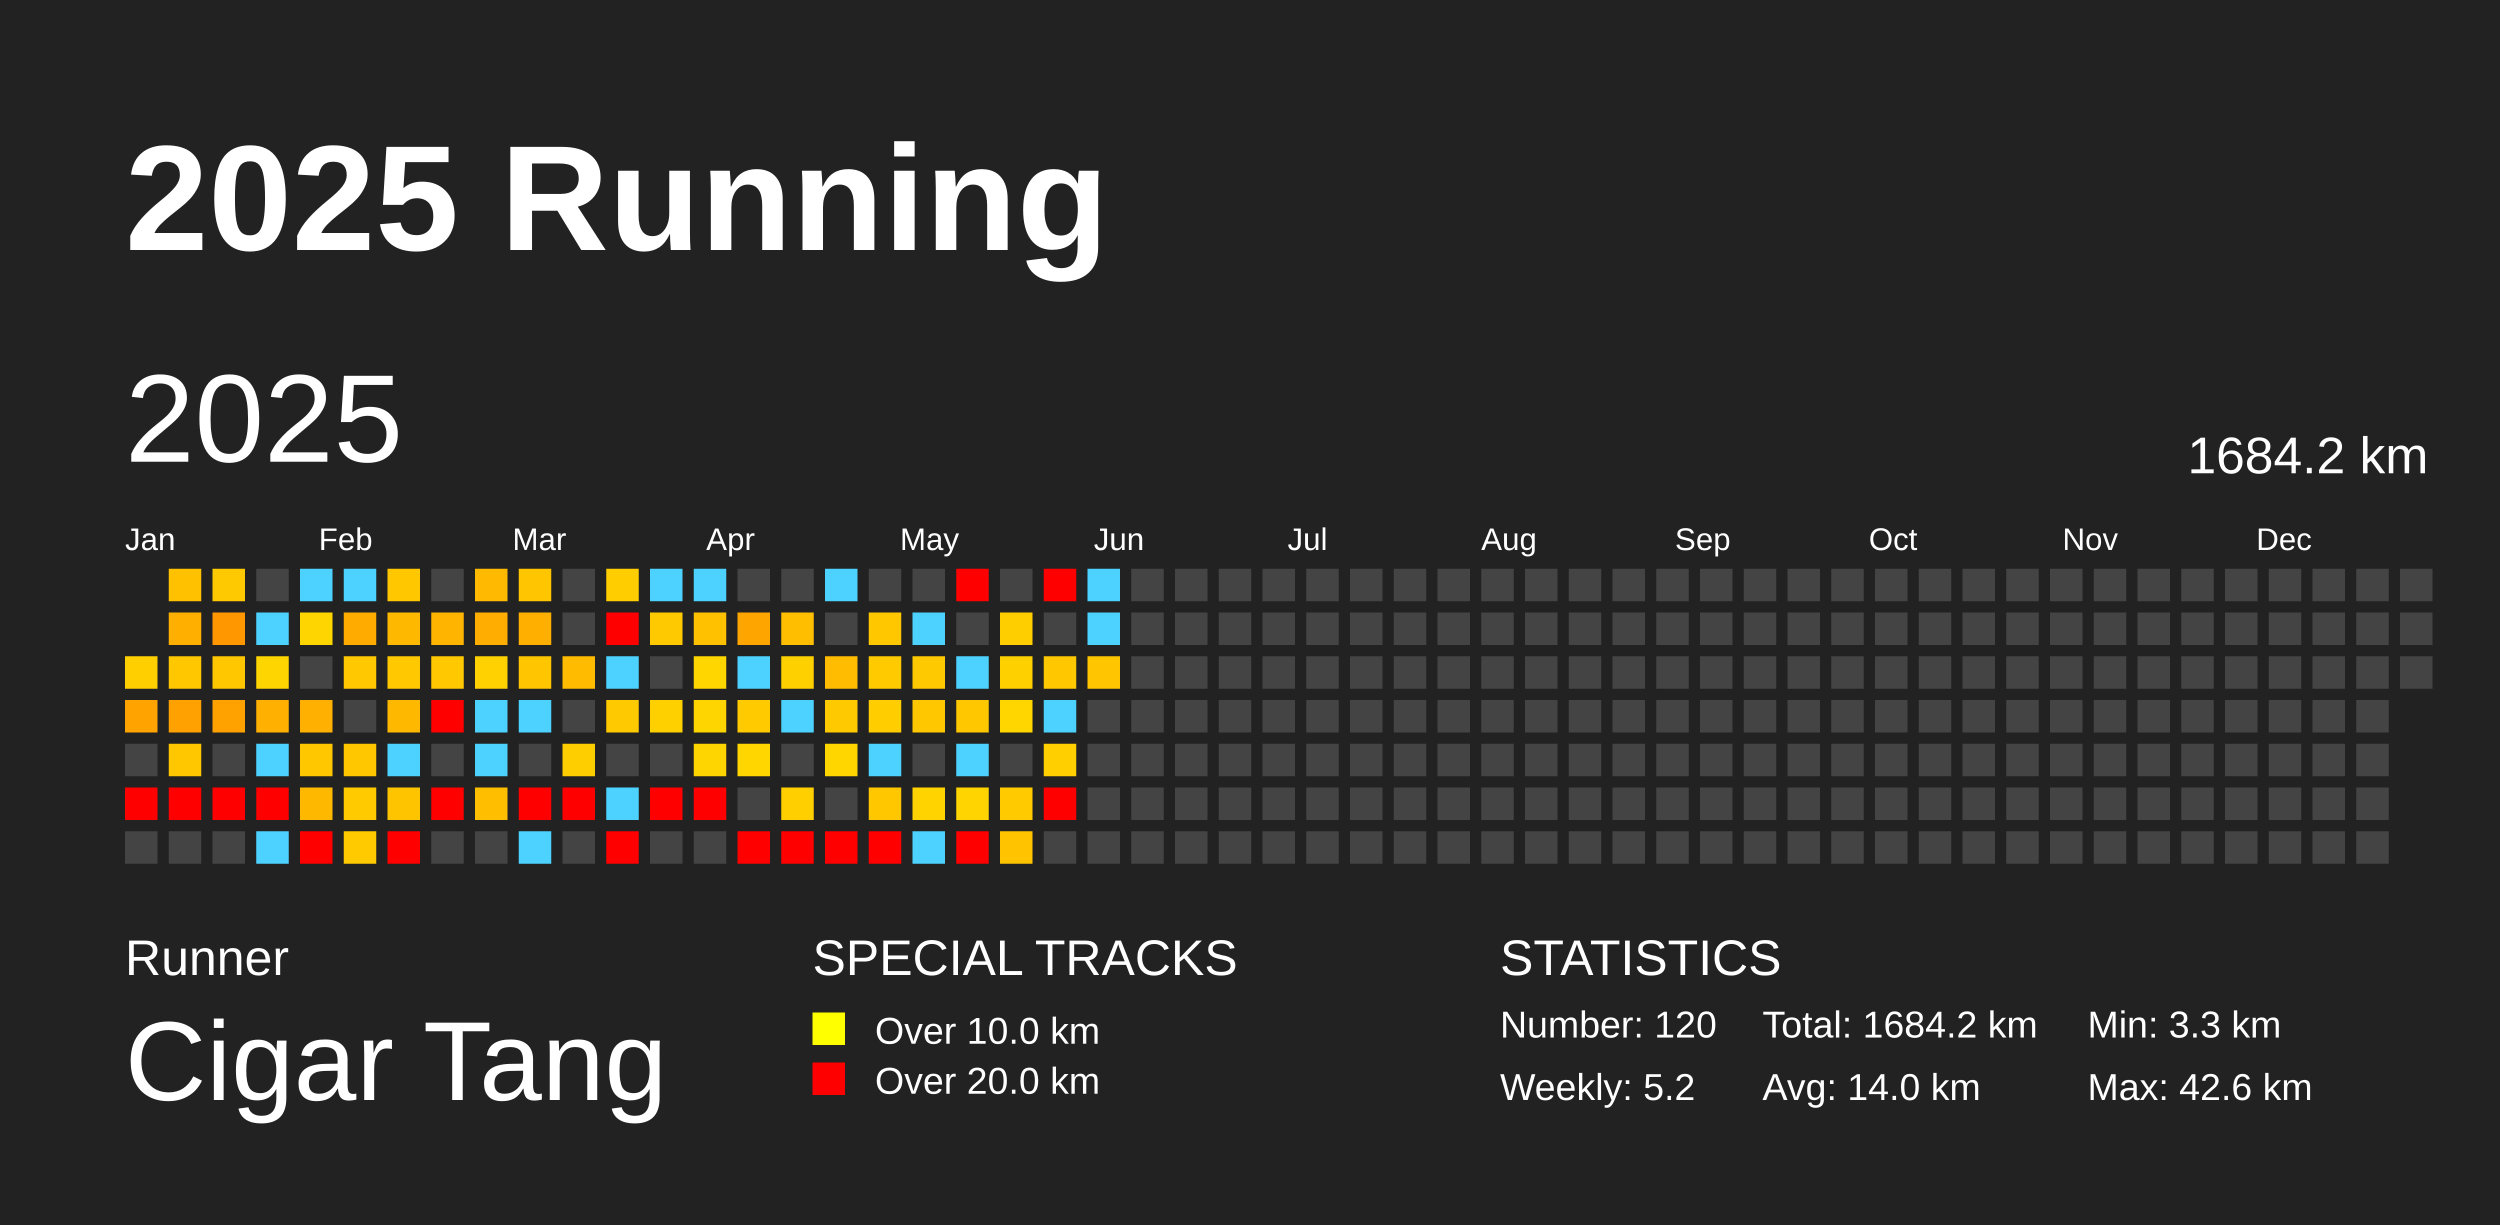
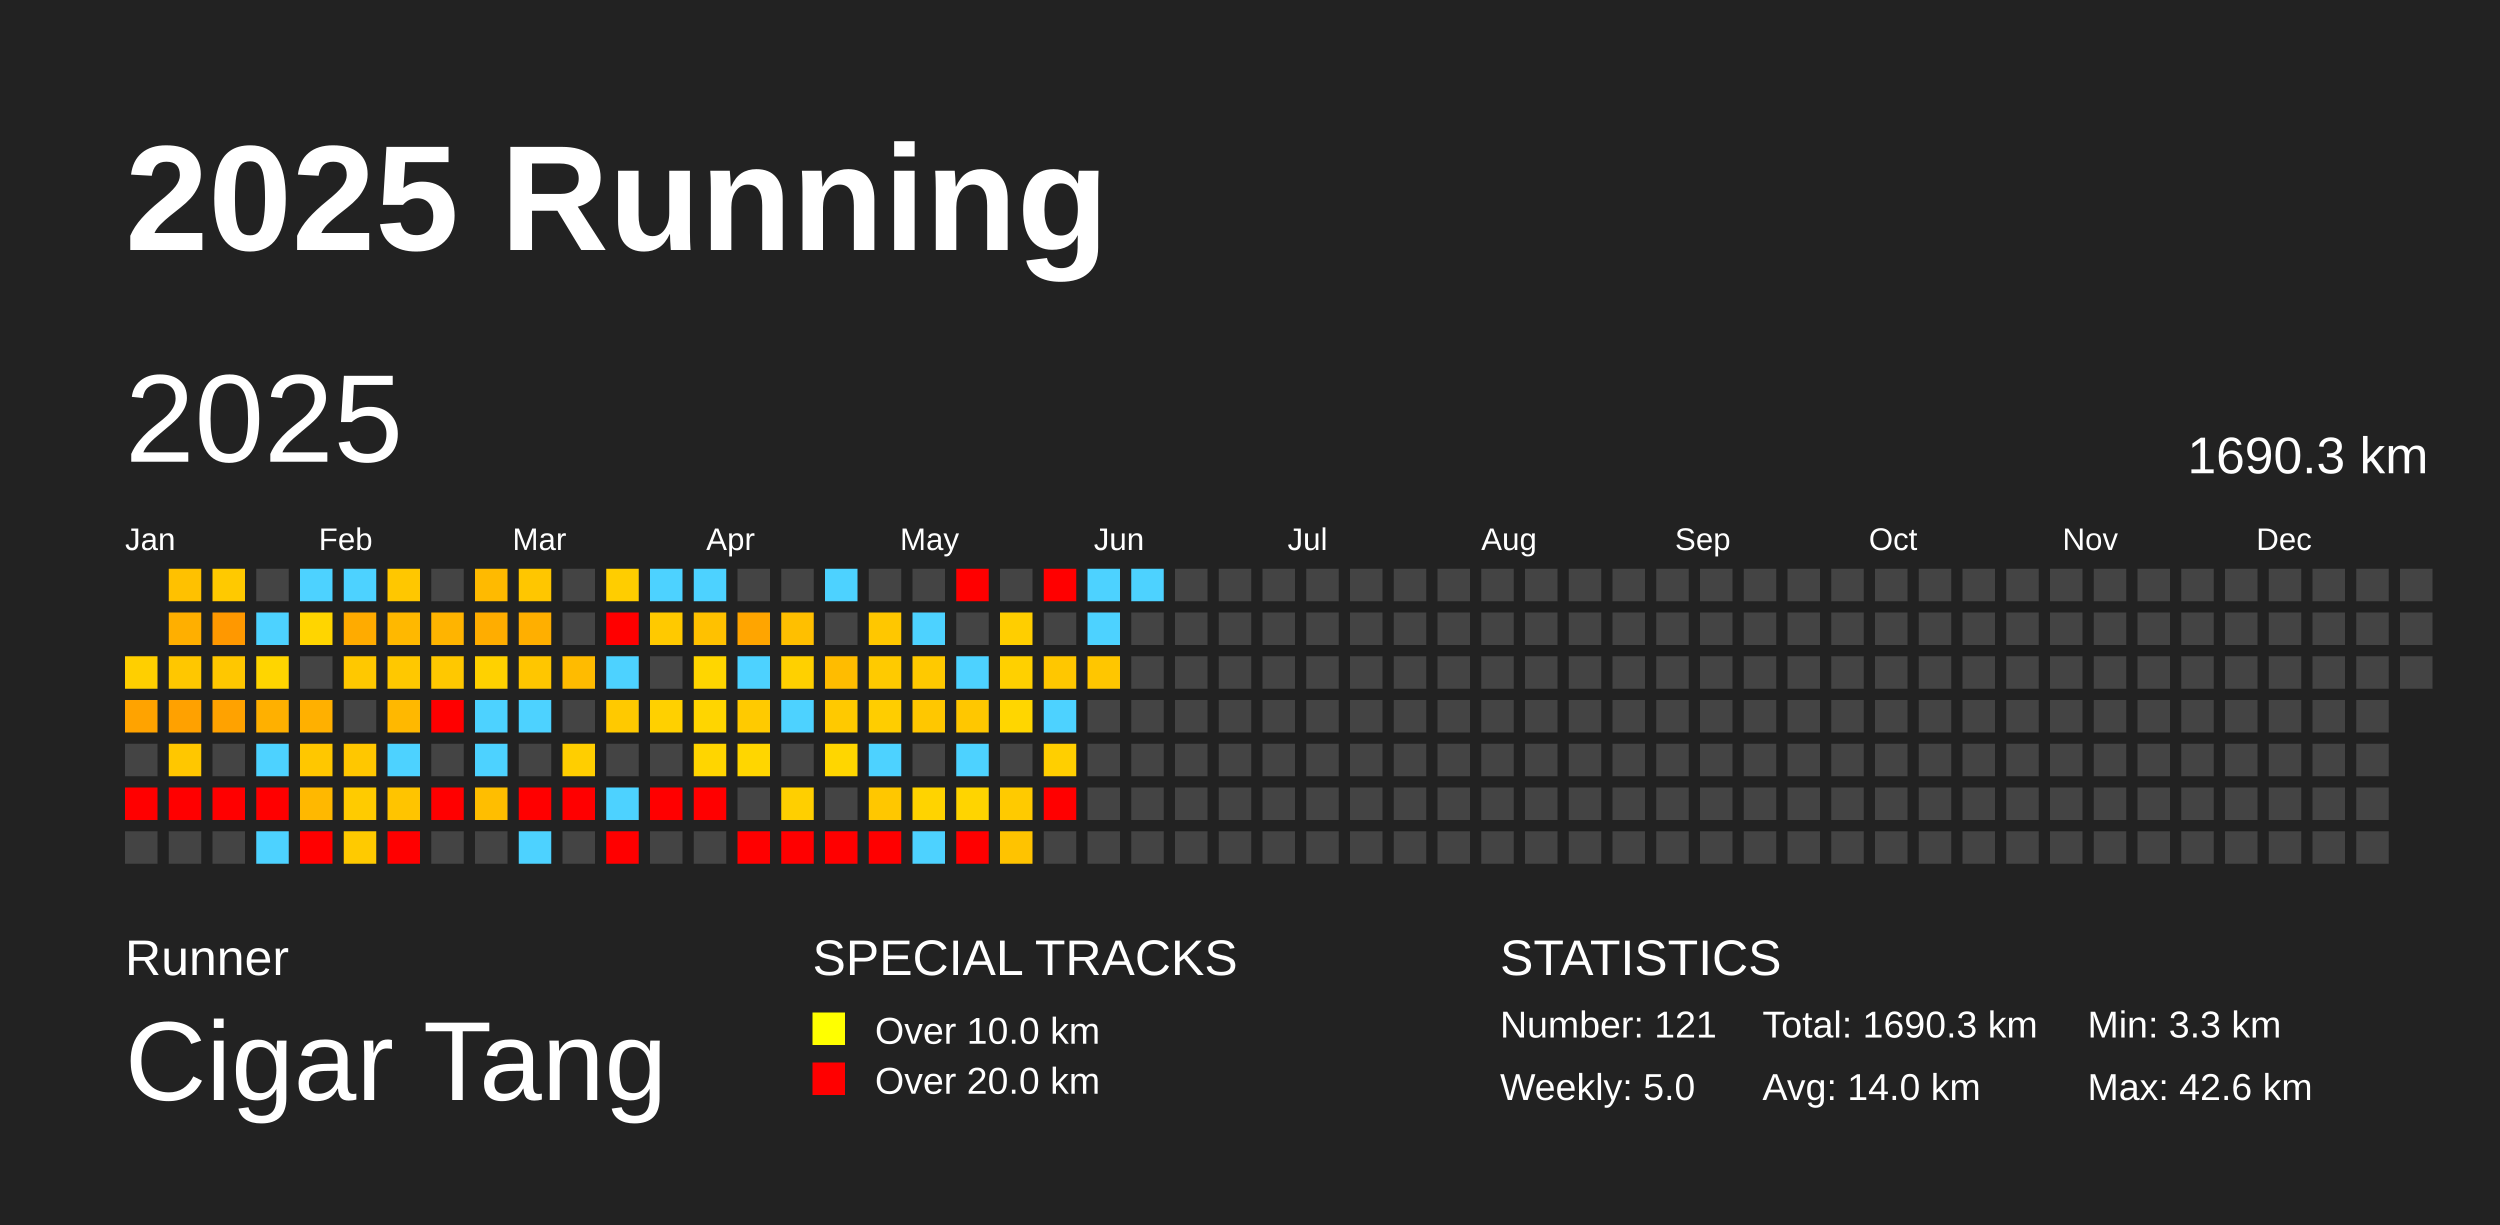
<svg xmlns="http://www.w3.org/2000/svg" baseProfile="full" height="98mm" version="1.1" viewBox="0,0,200,98" width="200mm">
  <defs />
  <rect fill="#222222" height="98" width="200" x="0" y="0" />
  <text fill="#FFFFFF" style="font-size:12px; font-family:Arial; font-weight:bold;" x="10" y="20">2025 Running</text>
  <text fill="#FFFFFF" style="font-size:4px; font-family:Arial" x="10" y="78">Runner</text>
  <text fill="#FFFFFF" style="font-size:9px; font-family:Arial" x="10" y="88">Cigar Tang</text>
  <text fill="#FFFFFF" style="font-size:4px; font-family:Arial" x="65" y="78">SPECIAL TRACKS</text>
  <rect fill="yellow" height="2.6" width="2.6" x="65" y="81" />
  <text fill="#FFFFFF" style="font-size:3px; font-family:Arial" x="70" y="83.5">Over 10.0 km</text>
  <rect fill="red" height="2.6" width="2.6" x="65" y="85" />
  <text fill="#FFFFFF" style="font-size:3px; font-family:Arial" x="70" y="87.5">Over 20.0 km</text>
  <text fill="#FFFFFF" style="font-size:4px; font-family:Arial" x="120" y="78">STATISTICS</text>
-   <text fill="#FFFFFF" style="font-size:3px; font-family:Arial" x="120" y="83">Number: 120</text>
-   <text fill="#FFFFFF" style="font-size:3px; font-family:Arial" x="120" y="88">Weekly: 5.2</text>
-   <text fill="#FFFFFF" style="font-size:3px; font-family:Arial" x="141" y="83">Total: 1684.2 km</text>
+   <text fill="#FFFFFF" style="font-size:3px; font-family:Arial" x="120" y="83">Number: 121</text>
+   <text fill="#FFFFFF" style="font-size:3px; font-family:Arial" x="120" y="88">Weekly: 5.0</text>
+   <text fill="#FFFFFF" style="font-size:3px; font-family:Arial" x="141" y="83">Total: 1690.3 km</text>
  <text fill="#FFFFFF" style="font-size:3px; font-family:Arial" x="141" y="88">Avg: 14.0 km</text>
  <text fill="#FFFFFF" style="font-size:3px; font-family:Arial" x="167" y="83">Min: 3.3 km</text>
  <text fill="#FFFFFF" style="font-size:3px; font-family:Arial" x="167" y="88">Max: 42.6 km</text>
  <text dominant-baseline="hanging" fill="#FFFFFF" style="font-size:10.0px; font-family:Arial;" x="10" y="30">2025</text>
-   <text dominant-baseline="hanging" fill="#FFFFFF" style="font-size:4.125px; font-family:Arial;" x="175" y="35">1684.2 km</text>
+   <text dominant-baseline="hanging" fill="#FFFFFF" style="font-size:4.125px; font-family:Arial;" x="175" y="35">1690.3 km</text>
  <text fill="#FFFFFF" style="font-size:2.5px; font-family:Arial" x="10.0" y="44">Jan</text>
  <text fill="#FFFFFF" style="font-size:2.5px; font-family:Arial" x="25.5" y="44">Feb</text>
  <text fill="#FFFFFF" style="font-size:2.5px; font-family:Arial" x="41.0" y="44">Mar</text>
  <text fill="#FFFFFF" style="font-size:2.5px; font-family:Arial" x="56.5" y="44">Apr</text>
  <text fill="#FFFFFF" style="font-size:2.5px; font-family:Arial" x="72.0" y="44">May</text>
  <text fill="#FFFFFF" style="font-size:2.5px; font-family:Arial" x="87.5" y="44">Jun</text>
  <text fill="#FFFFFF" style="font-size:2.5px; font-family:Arial" x="103.0" y="44">Jul</text>
  <text fill="#FFFFFF" style="font-size:2.5px; font-family:Arial" x="118.5" y="44">Aug</text>
  <text fill="#FFFFFF" style="font-size:2.5px; font-family:Arial" x="134.0" y="44">Sep</text>
  <text fill="#FFFFFF" style="font-size:2.5px; font-family:Arial" x="149.5" y="44">Oct</text>
  <text fill="#FFFFFF" style="font-size:2.5px; font-family:Arial" x="165.0" y="44">Nov</text>
  <text fill="#FFFFFF" style="font-size:2.5px; font-family:Arial" x="180.5" y="44">Dec</text>
  <rect fill="#ffcf00" height="2.6" width="2.6" x="10.0" y="52.5" />
  <rect fill="#ffa300" height="2.6" width="2.6" x="10.0" y="56.0" />
  <rect fill="#444444" height="2.6" width="2.6" x="10.0" y="59.5" />
  <rect fill="red" height="2.6" width="2.6" x="10.0" y="63.0" />
  <rect fill="#444444" height="2.6" width="2.6" x="10.0" y="66.5" />
  <rect fill="#ffc100" height="2.6" width="2.6" x="13.5" y="45.5" />
  <rect fill="#ffaf00" height="2.6" width="2.6" x="13.5" y="49.0" />
  <rect fill="#ffc700" height="2.6" width="2.6" x="13.5" y="52.5" />
  <rect fill="#ffa100" height="2.6" width="2.6" x="13.5" y="56.0" />
  <rect fill="#ffc700" height="2.6" width="2.6" x="13.5" y="59.5" />
  <rect fill="red" height="2.6" width="2.6" x="13.5" y="63.0" />
  <rect fill="#444444" height="2.6" width="2.6" x="13.5" y="66.5" />
  <rect fill="#ffc900" height="2.6" width="2.6" x="17.0" y="45.5" />
  <rect fill="#ff9800" height="2.6" width="2.6" x="17.0" y="49.0" />
  <rect fill="#ffc700" height="2.6" width="2.6" x="17.0" y="52.5" />
  <rect fill="#ffa200" height="2.6" width="2.6" x="17.0" y="56.0" />
  <rect fill="#444444" height="2.6" width="2.6" x="17.0" y="59.5" />
  <rect fill="red" height="2.6" width="2.6" x="17.0" y="63.0" />
  <rect fill="#444444" height="2.6" width="2.6" x="17.0" y="66.5" />
  <rect fill="#444444" height="2.6" width="2.6" x="20.5" y="45.5" />
  <rect fill="#4dd2ff" height="2.6" width="2.6" x="20.5" y="49.0" />
  <rect fill="#ffd500" height="2.6" width="2.6" x="20.5" y="52.5" />
  <rect fill="#ffb000" height="2.6" width="2.6" x="20.5" y="56.0" />
  <rect fill="#4dd2ff" height="2.6" width="2.6" x="20.5" y="59.5" />
  <rect fill="red" height="2.6" width="2.6" x="20.5" y="63.0" />
  <rect fill="#4dd2ff" height="2.6" width="2.6" x="20.5" y="66.5" />
  <rect fill="#4dd2ff" height="2.6" width="2.6" x="24.0" y="45.5" />
  <rect fill="#ffd500" height="2.6" width="2.6" x="24.0" y="49.0" />
  <rect fill="#444444" height="2.6" width="2.6" x="24.0" y="52.5" />
  <rect fill="#ffb000" height="2.6" width="2.6" x="24.0" y="56.0" />
  <rect fill="#ffc700" height="2.6" width="2.6" x="24.0" y="59.5" />
  <rect fill="#ffb800" height="2.6" width="2.6" x="24.0" y="63.0" />
  <rect fill="red" height="2.6" width="2.6" x="24.0" y="66.5" />
  <rect fill="#4dd2ff" height="2.6" width="2.6" x="27.5" y="45.5" />
  <rect fill="#ffab00" height="2.6" width="2.6" x="27.5" y="49.0" />
  <rect fill="#ffc800" height="2.6" width="2.6" x="27.5" y="52.5" />
  <rect fill="#444444" height="2.6" width="2.6" x="27.5" y="56.0" />
  <rect fill="#ffc700" height="2.6" width="2.6" x="27.5" y="59.5" />
  <rect fill="#ffcb00" height="2.6" width="2.6" x="27.5" y="63.0" />
  <rect fill="#ffca00" height="2.6" width="2.6" x="27.5" y="66.5" />
  <rect fill="#ffc700" height="2.6" width="2.6" x="31.0" y="45.5" />
  <rect fill="#ffb800" height="2.6" width="2.6" x="31.0" y="49.0" />
  <rect fill="#ffc800" height="2.6" width="2.6" x="31.0" y="52.5" />
  <rect fill="#ffb800" height="2.6" width="2.6" x="31.0" y="56.0" />
  <rect fill="#4dd2ff" height="2.6" width="2.6" x="31.0" y="59.5" />
  <rect fill="#ffc400" height="2.6" width="2.6" x="31.0" y="63.0" />
  <rect fill="red" height="2.6" width="2.6" x="31.0" y="66.5" />
  <rect fill="#444444" height="2.6" width="2.6" x="34.5" y="45.5" />
  <rect fill="#ffb400" height="2.6" width="2.6" x="34.5" y="49.0" />
  <rect fill="#ffc800" height="2.6" width="2.6" x="34.5" y="52.5" />
  <rect fill="red" height="2.6" width="2.6" x="34.5" y="56.0" />
  <rect fill="#444444" height="2.6" width="2.6" x="34.5" y="59.5" />
  <rect fill="red" height="2.6" width="2.6" x="34.5" y="63.0" />
  <rect fill="#444444" height="2.6" width="2.6" x="34.5" y="66.5" />
  <rect fill="#ffba00" height="2.6" width="2.6" x="38.0" y="45.5" />
  <rect fill="#ffad00" height="2.6" width="2.6" x="38.0" y="49.0" />
  <rect fill="#ffd100" height="2.6" width="2.6" x="38.0" y="52.5" />
  <rect fill="#4dd2ff" height="2.6" width="2.6" x="38.0" y="56.0" />
  <rect fill="#4dd2ff" height="2.6" width="2.6" x="38.0" y="59.5" />
  <rect fill="#ffbe00" height="2.6" width="2.6" x="38.0" y="63.0" />
  <rect fill="#444444" height="2.6" width="2.6" x="38.0" y="66.5" />
  <rect fill="#ffc600" height="2.6" width="2.6" x="41.5" y="45.5" />
  <rect fill="#ffaf00" height="2.6" width="2.6" x="41.5" y="49.0" />
  <rect fill="#ffc600" height="2.6" width="2.6" x="41.5" y="52.5" />
  <rect fill="#4dd2ff" height="2.6" width="2.6" x="41.5" y="56.0" />
  <rect fill="#444444" height="2.6" width="2.6" x="41.5" y="59.5" />
  <rect fill="red" height="2.6" width="2.6" x="41.5" y="63.0" />
  <rect fill="#4dd2ff" height="2.6" width="2.6" x="41.5" y="66.5" />
  <rect fill="#444444" height="2.6" width="2.6" x="45.0" y="45.5" />
  <rect fill="#444444" height="2.6" width="2.6" x="45.0" y="49.0" />
  <rect fill="#ffbb00" height="2.6" width="2.6" x="45.0" y="52.5" />
  <rect fill="#444444" height="2.6" width="2.6" x="45.0" y="56.0" />
  <rect fill="#ffce00" height="2.6" width="2.6" x="45.0" y="59.5" />
  <rect fill="red" height="2.6" width="2.6" x="45.0" y="63.0" />
  <rect fill="#444444" height="2.6" width="2.6" x="45.0" y="66.5" />
  <rect fill="#ffcd00" height="2.6" width="2.6" x="48.5" y="45.5" />
  <rect fill="red" height="2.6" width="2.6" x="48.5" y="49.0" />
  <rect fill="#4dd2ff" height="2.6" width="2.6" x="48.5" y="52.5" />
  <rect fill="#ffc900" height="2.6" width="2.6" x="48.5" y="56.0" />
  <rect fill="#444444" height="2.6" width="2.6" x="48.5" y="59.5" />
  <rect fill="#4dd2ff" height="2.6" width="2.6" x="48.5" y="63.0" />
  <rect fill="red" height="2.6" width="2.6" x="48.5" y="66.5" />
  <rect fill="#4dd2ff" height="2.6" width="2.6" x="52.0" y="45.5" />
  <rect fill="#ffc900" height="2.6" width="2.6" x="52.0" y="49.0" />
  <rect fill="#444444" height="2.6" width="2.6" x="52.0" y="52.5" />
  <rect fill="#ffd000" height="2.6" width="2.6" x="52.0" y="56.0" />
  <rect fill="#444444" height="2.6" width="2.6" x="52.0" y="59.5" />
  <rect fill="red" height="2.6" width="2.6" x="52.0" y="63.0" />
  <rect fill="#444444" height="2.6" width="2.6" x="52.0" y="66.5" />
  <rect fill="#4dd2ff" height="2.6" width="2.6" x="55.5" y="45.5" />
  <rect fill="#ffc100" height="2.6" width="2.6" x="55.5" y="49.0" />
  <rect fill="#ffd600" height="2.6" width="2.6" x="55.5" y="52.5" />
  <rect fill="#ffd500" height="2.6" width="2.6" x="55.5" y="56.0" />
  <rect fill="#ffd500" height="2.6" width="2.6" x="55.5" y="59.5" />
  <rect fill="red" height="2.6" width="2.6" x="55.5" y="63.0" />
  <rect fill="#444444" height="2.6" width="2.6" x="55.5" y="66.5" />
  <rect fill="#444444" height="2.6" width="2.6" x="59.0" y="45.5" />
  <rect fill="#ffa500" height="2.6" width="2.6" x="59.0" y="49.0" />
  <rect fill="#4dd2ff" height="2.6" width="2.6" x="59.0" y="52.5" />
  <rect fill="#ffca00" height="2.6" width="2.6" x="59.0" y="56.0" />
  <rect fill="#ffd600" height="2.6" width="2.6" x="59.0" y="59.5" />
  <rect fill="#444444" height="2.6" width="2.6" x="59.0" y="63.0" />
  <rect fill="red" height="2.6" width="2.6" x="59.0" y="66.5" />
  <rect fill="#444444" height="2.6" width="2.6" x="62.5" y="45.5" />
  <rect fill="#ffbf00" height="2.6" width="2.6" x="62.5" y="49.0" />
  <rect fill="#ffd000" height="2.6" width="2.6" x="62.5" y="52.5" />
  <rect fill="#4dd2ff" height="2.6" width="2.6" x="62.5" y="56.0" />
  <rect fill="#444444" height="2.6" width="2.6" x="62.5" y="59.5" />
  <rect fill="#ffcf00" height="2.6" width="2.6" x="62.5" y="63.0" />
  <rect fill="red" height="2.6" width="2.6" x="62.5" y="66.5" />
  <rect fill="#4dd2ff" height="2.6" width="2.6" x="66.0" y="45.5" />
  <rect fill="#444444" height="2.6" width="2.6" x="66.0" y="49.0" />
  <rect fill="#ffbc00" height="2.6" width="2.6" x="66.0" y="52.5" />
  <rect fill="#ffc900" height="2.6" width="2.6" x="66.0" y="56.0" />
  <rect fill="#ffd600" height="2.6" width="2.6" x="66.0" y="59.5" />
  <rect fill="#444444" height="2.6" width="2.6" x="66.0" y="63.0" />
  <rect fill="red" height="2.6" width="2.6" x="66.0" y="66.5" />
  <rect fill="#444444" height="2.6" width="2.6" x="69.5" y="45.5" />
  <rect fill="#ffc700" height="2.6" width="2.6" x="69.5" y="49.0" />
  <rect fill="#ffca00" height="2.6" width="2.6" x="69.5" y="52.5" />
  <rect fill="#ffcd00" height="2.6" width="2.6" x="69.5" y="56.0" />
  <rect fill="#4dd2ff" height="2.6" width="2.6" x="69.5" y="59.5" />
  <rect fill="#ffc700" height="2.6" width="2.6" x="69.5" y="63.0" />
  <rect fill="red" height="2.6" width="2.6" x="69.5" y="66.5" />
  <rect fill="#444444" height="2.6" width="2.6" x="73.0" y="45.5" />
  <rect fill="#4dd2ff" height="2.6" width="2.6" x="73.0" y="49.0" />
  <rect fill="#ffc900" height="2.6" width="2.6" x="73.0" y="52.5" />
  <rect fill="#ffc700" height="2.6" width="2.6" x="73.0" y="56.0" />
  <rect fill="#444444" height="2.6" width="2.6" x="73.0" y="59.5" />
  <rect fill="#ffd300" height="2.6" width="2.6" x="73.0" y="63.0" />
  <rect fill="#4dd2ff" height="2.6" width="2.6" x="73.0" y="66.5" />
  <rect fill="red" height="2.6" width="2.6" x="76.5" y="45.5" />
  <rect fill="#444444" height="2.6" width="2.6" x="76.5" y="49.0" />
  <rect fill="#4dd2ff" height="2.6" width="2.6" x="76.5" y="52.5" />
  <rect fill="#ffc700" height="2.6" width="2.6" x="76.5" y="56.0" />
  <rect fill="#4dd2ff" height="2.6" width="2.6" x="76.5" y="59.5" />
  <rect fill="#ffd400" height="2.6" width="2.6" x="76.5" y="63.0" />
  <rect fill="red" height="2.6" width="2.6" x="76.5" y="66.5" />
  <rect fill="#444444" height="2.6" width="2.6" x="80.0" y="45.5" />
  <rect fill="#ffce00" height="2.6" width="2.6" x="80.0" y="49.0" />
  <rect fill="#ffd000" height="2.6" width="2.6" x="80.0" y="52.5" />
  <rect fill="#ffd600" height="2.6" width="2.6" x="80.0" y="56.0" />
  <rect fill="#444444" height="2.6" width="2.6" x="80.0" y="59.5" />
  <rect fill="#ffca00" height="2.6" width="2.6" x="80.0" y="63.0" />
  <rect fill="#ffc300" height="2.6" width="2.6" x="80.0" y="66.5" />
  <rect fill="red" height="2.6" width="2.6" x="83.5" y="45.5" />
  <rect fill="#444444" height="2.6" width="2.6" x="83.5" y="49.0" />
  <rect fill="#ffc700" height="2.6" width="2.6" x="83.5" y="52.5" />
  <rect fill="#4dd2ff" height="2.6" width="2.6" x="83.5" y="56.0" />
  <rect fill="#ffcf00" height="2.6" width="2.6" x="83.5" y="59.5" />
  <rect fill="red" height="2.6" width="2.6" x="83.5" y="63.0" />
  <rect fill="#444444" height="2.6" width="2.6" x="83.5" y="66.5" />
  <rect fill="#4dd2ff" height="2.6" width="2.6" x="87.0" y="45.5" />
  <rect fill="#4dd2ff" height="2.6" width="2.6" x="87.0" y="49.0" />
  <rect fill="#ffc600" height="2.6" width="2.6" x="87.0" y="52.5" />
  <rect fill="#444444" height="2.6" width="2.6" x="87.0" y="56.0" />
  <rect fill="#444444" height="2.6" width="2.6" x="87.0" y="59.5" />
  <rect fill="#444444" height="2.6" width="2.6" x="87.0" y="63.0" />
  <rect fill="#444444" height="2.6" width="2.6" x="87.0" y="66.5" />
-   <rect fill="#444444" height="2.6" width="2.6" x="90.5" y="45.5" />
+   <rect fill="#4dd2ff" height="2.6" width="2.6" x="90.5" y="45.5" />
  <rect fill="#444444" height="2.6" width="2.6" x="90.5" y="49.0" />
  <rect fill="#444444" height="2.6" width="2.6" x="90.5" y="52.5" />
  <rect fill="#444444" height="2.6" width="2.6" x="90.5" y="56.0" />
  <rect fill="#444444" height="2.6" width="2.6" x="90.5" y="59.5" />
  <rect fill="#444444" height="2.6" width="2.6" x="90.5" y="63.0" />
  <rect fill="#444444" height="2.6" width="2.6" x="90.5" y="66.5" />
  <rect fill="#444444" height="2.6" width="2.6" x="94.0" y="45.5" />
  <rect fill="#444444" height="2.6" width="2.6" x="94.0" y="49.0" />
  <rect fill="#444444" height="2.6" width="2.6" x="94.0" y="52.5" />
  <rect fill="#444444" height="2.6" width="2.6" x="94.0" y="56.0" />
  <rect fill="#444444" height="2.6" width="2.6" x="94.0" y="59.5" />
  <rect fill="#444444" height="2.6" width="2.6" x="94.0" y="63.0" />
  <rect fill="#444444" height="2.6" width="2.6" x="94.0" y="66.5" />
  <rect fill="#444444" height="2.6" width="2.6" x="97.5" y="45.5" />
  <rect fill="#444444" height="2.6" width="2.6" x="97.5" y="49.0" />
  <rect fill="#444444" height="2.6" width="2.6" x="97.5" y="52.5" />
  <rect fill="#444444" height="2.6" width="2.6" x="97.5" y="56.0" />
  <rect fill="#444444" height="2.6" width="2.6" x="97.5" y="59.5" />
  <rect fill="#444444" height="2.6" width="2.6" x="97.5" y="63.0" />
  <rect fill="#444444" height="2.6" width="2.6" x="97.5" y="66.5" />
  <rect fill="#444444" height="2.6" width="2.6" x="101.0" y="45.5" />
  <rect fill="#444444" height="2.6" width="2.6" x="101.0" y="49.0" />
  <rect fill="#444444" height="2.6" width="2.6" x="101.0" y="52.5" />
  <rect fill="#444444" height="2.6" width="2.6" x="101.0" y="56.0" />
  <rect fill="#444444" height="2.6" width="2.6" x="101.0" y="59.5" />
  <rect fill="#444444" height="2.6" width="2.6" x="101.0" y="63.0" />
  <rect fill="#444444" height="2.6" width="2.6" x="101.0" y="66.5" />
  <rect fill="#444444" height="2.6" width="2.6" x="104.5" y="45.5" />
  <rect fill="#444444" height="2.6" width="2.6" x="104.5" y="49.0" />
  <rect fill="#444444" height="2.6" width="2.6" x="104.5" y="52.5" />
  <rect fill="#444444" height="2.6" width="2.6" x="104.5" y="56.0" />
  <rect fill="#444444" height="2.6" width="2.6" x="104.5" y="59.5" />
  <rect fill="#444444" height="2.6" width="2.6" x="104.5" y="63.0" />
  <rect fill="#444444" height="2.6" width="2.6" x="104.5" y="66.5" />
  <rect fill="#444444" height="2.6" width="2.6" x="108.0" y="45.5" />
  <rect fill="#444444" height="2.6" width="2.6" x="108.0" y="49.0" />
  <rect fill="#444444" height="2.6" width="2.6" x="108.0" y="52.5" />
  <rect fill="#444444" height="2.6" width="2.6" x="108.0" y="56.0" />
  <rect fill="#444444" height="2.6" width="2.6" x="108.0" y="59.5" />
  <rect fill="#444444" height="2.6" width="2.6" x="108.0" y="63.0" />
  <rect fill="#444444" height="2.6" width="2.6" x="108.0" y="66.5" />
  <rect fill="#444444" height="2.6" width="2.6" x="111.5" y="45.5" />
  <rect fill="#444444" height="2.6" width="2.6" x="111.5" y="49.0" />
  <rect fill="#444444" height="2.6" width="2.6" x="111.5" y="52.5" />
  <rect fill="#444444" height="2.6" width="2.6" x="111.5" y="56.0" />
  <rect fill="#444444" height="2.6" width="2.6" x="111.5" y="59.5" />
  <rect fill="#444444" height="2.6" width="2.6" x="111.5" y="63.0" />
  <rect fill="#444444" height="2.6" width="2.6" x="111.5" y="66.5" />
  <rect fill="#444444" height="2.6" width="2.6" x="115.0" y="45.5" />
  <rect fill="#444444" height="2.6" width="2.6" x="115.0" y="49.0" />
  <rect fill="#444444" height="2.6" width="2.6" x="115.0" y="52.5" />
  <rect fill="#444444" height="2.6" width="2.6" x="115.0" y="56.0" />
  <rect fill="#444444" height="2.6" width="2.6" x="115.0" y="59.5" />
  <rect fill="#444444" height="2.6" width="2.6" x="115.0" y="63.0" />
  <rect fill="#444444" height="2.6" width="2.6" x="115.0" y="66.5" />
  <rect fill="#444444" height="2.6" width="2.6" x="118.5" y="45.5" />
  <rect fill="#444444" height="2.6" width="2.6" x="118.5" y="49.0" />
  <rect fill="#444444" height="2.6" width="2.6" x="118.5" y="52.5" />
  <rect fill="#444444" height="2.6" width="2.6" x="118.5" y="56.0" />
  <rect fill="#444444" height="2.6" width="2.6" x="118.5" y="59.5" />
  <rect fill="#444444" height="2.6" width="2.6" x="118.5" y="63.0" />
  <rect fill="#444444" height="2.6" width="2.6" x="118.5" y="66.5" />
  <rect fill="#444444" height="2.6" width="2.6" x="122.0" y="45.5" />
  <rect fill="#444444" height="2.6" width="2.6" x="122.0" y="49.0" />
  <rect fill="#444444" height="2.6" width="2.6" x="122.0" y="52.5" />
  <rect fill="#444444" height="2.6" width="2.6" x="122.0" y="56.0" />
  <rect fill="#444444" height="2.6" width="2.6" x="122.0" y="59.5" />
  <rect fill="#444444" height="2.6" width="2.6" x="122.0" y="63.0" />
  <rect fill="#444444" height="2.6" width="2.6" x="122.0" y="66.5" />
  <rect fill="#444444" height="2.6" width="2.6" x="125.5" y="45.5" />
  <rect fill="#444444" height="2.6" width="2.6" x="125.5" y="49.0" />
  <rect fill="#444444" height="2.6" width="2.6" x="125.5" y="52.5" />
  <rect fill="#444444" height="2.6" width="2.6" x="125.5" y="56.0" />
  <rect fill="#444444" height="2.6" width="2.6" x="125.5" y="59.5" />
  <rect fill="#444444" height="2.6" width="2.6" x="125.5" y="63.0" />
  <rect fill="#444444" height="2.6" width="2.6" x="125.5" y="66.5" />
  <rect fill="#444444" height="2.6" width="2.6" x="129.0" y="45.5" />
  <rect fill="#444444" height="2.6" width="2.6" x="129.0" y="49.0" />
  <rect fill="#444444" height="2.6" width="2.6" x="129.0" y="52.5" />
  <rect fill="#444444" height="2.6" width="2.6" x="129.0" y="56.0" />
  <rect fill="#444444" height="2.6" width="2.6" x="129.0" y="59.5" />
  <rect fill="#444444" height="2.6" width="2.6" x="129.0" y="63.0" />
  <rect fill="#444444" height="2.6" width="2.6" x="129.0" y="66.5" />
  <rect fill="#444444" height="2.6" width="2.6" x="132.5" y="45.5" />
  <rect fill="#444444" height="2.6" width="2.6" x="132.5" y="49.0" />
  <rect fill="#444444" height="2.6" width="2.6" x="132.5" y="52.5" />
  <rect fill="#444444" height="2.6" width="2.6" x="132.5" y="56.0" />
  <rect fill="#444444" height="2.6" width="2.6" x="132.5" y="59.5" />
  <rect fill="#444444" height="2.6" width="2.6" x="132.5" y="63.0" />
  <rect fill="#444444" height="2.6" width="2.6" x="132.5" y="66.5" />
  <rect fill="#444444" height="2.6" width="2.6" x="136.0" y="45.5" />
  <rect fill="#444444" height="2.6" width="2.6" x="136.0" y="49.0" />
  <rect fill="#444444" height="2.6" width="2.6" x="136.0" y="52.5" />
  <rect fill="#444444" height="2.6" width="2.6" x="136.0" y="56.0" />
  <rect fill="#444444" height="2.6" width="2.6" x="136.0" y="59.5" />
  <rect fill="#444444" height="2.6" width="2.6" x="136.0" y="63.0" />
  <rect fill="#444444" height="2.6" width="2.6" x="136.0" y="66.5" />
  <rect fill="#444444" height="2.6" width="2.6" x="139.5" y="45.5" />
  <rect fill="#444444" height="2.6" width="2.6" x="139.5" y="49.0" />
  <rect fill="#444444" height="2.6" width="2.6" x="139.5" y="52.5" />
  <rect fill="#444444" height="2.6" width="2.6" x="139.5" y="56.0" />
  <rect fill="#444444" height="2.6" width="2.6" x="139.5" y="59.5" />
  <rect fill="#444444" height="2.6" width="2.6" x="139.5" y="63.0" />
  <rect fill="#444444" height="2.6" width="2.6" x="139.5" y="66.5" />
  <rect fill="#444444" height="2.6" width="2.6" x="143.0" y="45.5" />
  <rect fill="#444444" height="2.6" width="2.6" x="143.0" y="49.0" />
  <rect fill="#444444" height="2.6" width="2.6" x="143.0" y="52.5" />
  <rect fill="#444444" height="2.6" width="2.6" x="143.0" y="56.0" />
  <rect fill="#444444" height="2.6" width="2.6" x="143.0" y="59.5" />
  <rect fill="#444444" height="2.6" width="2.6" x="143.0" y="63.0" />
  <rect fill="#444444" height="2.6" width="2.6" x="143.0" y="66.5" />
  <rect fill="#444444" height="2.6" width="2.6" x="146.5" y="45.5" />
  <rect fill="#444444" height="2.6" width="2.6" x="146.5" y="49.0" />
  <rect fill="#444444" height="2.6" width="2.6" x="146.5" y="52.5" />
  <rect fill="#444444" height="2.6" width="2.6" x="146.5" y="56.0" />
  <rect fill="#444444" height="2.6" width="2.6" x="146.5" y="59.5" />
  <rect fill="#444444" height="2.6" width="2.6" x="146.5" y="63.0" />
  <rect fill="#444444" height="2.6" width="2.6" x="146.5" y="66.5" />
  <rect fill="#444444" height="2.6" width="2.6" x="150.0" y="45.5" />
  <rect fill="#444444" height="2.6" width="2.6" x="150.0" y="49.0" />
  <rect fill="#444444" height="2.6" width="2.6" x="150.0" y="52.5" />
  <rect fill="#444444" height="2.6" width="2.6" x="150.0" y="56.0" />
  <rect fill="#444444" height="2.6" width="2.6" x="150.0" y="59.5" />
  <rect fill="#444444" height="2.6" width="2.6" x="150.0" y="63.0" />
  <rect fill="#444444" height="2.6" width="2.6" x="150.0" y="66.5" />
  <rect fill="#444444" height="2.6" width="2.6" x="153.5" y="45.5" />
  <rect fill="#444444" height="2.6" width="2.6" x="153.5" y="49.0" />
  <rect fill="#444444" height="2.6" width="2.6" x="153.5" y="52.5" />
  <rect fill="#444444" height="2.6" width="2.6" x="153.5" y="56.0" />
  <rect fill="#444444" height="2.6" width="2.6" x="153.5" y="59.5" />
  <rect fill="#444444" height="2.6" width="2.6" x="153.5" y="63.0" />
  <rect fill="#444444" height="2.6" width="2.6" x="153.5" y="66.5" />
  <rect fill="#444444" height="2.6" width="2.6" x="157.0" y="45.5" />
  <rect fill="#444444" height="2.6" width="2.6" x="157.0" y="49.0" />
  <rect fill="#444444" height="2.6" width="2.6" x="157.0" y="52.5" />
  <rect fill="#444444" height="2.6" width="2.6" x="157.0" y="56.0" />
  <rect fill="#444444" height="2.6" width="2.6" x="157.0" y="59.5" />
  <rect fill="#444444" height="2.6" width="2.6" x="157.0" y="63.0" />
  <rect fill="#444444" height="2.6" width="2.6" x="157.0" y="66.5" />
  <rect fill="#444444" height="2.6" width="2.6" x="160.5" y="45.5" />
  <rect fill="#444444" height="2.6" width="2.6" x="160.5" y="49.0" />
  <rect fill="#444444" height="2.6" width="2.6" x="160.5" y="52.5" />
  <rect fill="#444444" height="2.6" width="2.6" x="160.5" y="56.0" />
  <rect fill="#444444" height="2.6" width="2.6" x="160.5" y="59.5" />
  <rect fill="#444444" height="2.6" width="2.6" x="160.5" y="63.0" />
  <rect fill="#444444" height="2.6" width="2.6" x="160.5" y="66.5" />
  <rect fill="#444444" height="2.6" width="2.6" x="164.0" y="45.5" />
  <rect fill="#444444" height="2.6" width="2.6" x="164.0" y="49.0" />
  <rect fill="#444444" height="2.6" width="2.6" x="164.0" y="52.5" />
  <rect fill="#444444" height="2.6" width="2.6" x="164.0" y="56.0" />
  <rect fill="#444444" height="2.6" width="2.6" x="164.0" y="59.5" />
  <rect fill="#444444" height="2.6" width="2.6" x="164.0" y="63.0" />
  <rect fill="#444444" height="2.6" width="2.6" x="164.0" y="66.5" />
  <rect fill="#444444" height="2.6" width="2.6" x="167.5" y="45.5" />
  <rect fill="#444444" height="2.6" width="2.6" x="167.5" y="49.0" />
  <rect fill="#444444" height="2.6" width="2.6" x="167.5" y="52.5" />
  <rect fill="#444444" height="2.6" width="2.6" x="167.5" y="56.0" />
  <rect fill="#444444" height="2.6" width="2.6" x="167.5" y="59.5" />
  <rect fill="#444444" height="2.6" width="2.6" x="167.5" y="63.0" />
  <rect fill="#444444" height="2.6" width="2.6" x="167.5" y="66.5" />
  <rect fill="#444444" height="2.6" width="2.6" x="171.0" y="45.5" />
  <rect fill="#444444" height="2.6" width="2.6" x="171.0" y="49.0" />
  <rect fill="#444444" height="2.6" width="2.6" x="171.0" y="52.5" />
  <rect fill="#444444" height="2.6" width="2.6" x="171.0" y="56.0" />
  <rect fill="#444444" height="2.6" width="2.6" x="171.0" y="59.5" />
  <rect fill="#444444" height="2.6" width="2.6" x="171.0" y="63.0" />
  <rect fill="#444444" height="2.6" width="2.6" x="171.0" y="66.5" />
  <rect fill="#444444" height="2.6" width="2.6" x="174.5" y="45.5" />
  <rect fill="#444444" height="2.6" width="2.6" x="174.5" y="49.0" />
  <rect fill="#444444" height="2.6" width="2.6" x="174.5" y="52.5" />
  <rect fill="#444444" height="2.6" width="2.6" x="174.5" y="56.0" />
  <rect fill="#444444" height="2.6" width="2.6" x="174.5" y="59.5" />
  <rect fill="#444444" height="2.6" width="2.6" x="174.5" y="63.0" />
  <rect fill="#444444" height="2.6" width="2.6" x="174.5" y="66.5" />
  <rect fill="#444444" height="2.6" width="2.6" x="178.0" y="45.5" />
  <rect fill="#444444" height="2.6" width="2.6" x="178.0" y="49.0" />
  <rect fill="#444444" height="2.6" width="2.6" x="178.0" y="52.5" />
  <rect fill="#444444" height="2.6" width="2.6" x="178.0" y="56.0" />
  <rect fill="#444444" height="2.6" width="2.6" x="178.0" y="59.5" />
  <rect fill="#444444" height="2.6" width="2.6" x="178.0" y="63.0" />
  <rect fill="#444444" height="2.6" width="2.6" x="178.0" y="66.5" />
  <rect fill="#444444" height="2.6" width="2.6" x="181.5" y="45.5" />
  <rect fill="#444444" height="2.6" width="2.6" x="181.5" y="49.0" />
  <rect fill="#444444" height="2.6" width="2.6" x="181.5" y="52.5" />
  <rect fill="#444444" height="2.6" width="2.6" x="181.5" y="56.0" />
  <rect fill="#444444" height="2.6" width="2.6" x="181.5" y="59.5" />
  <rect fill="#444444" height="2.6" width="2.6" x="181.5" y="63.0" />
  <rect fill="#444444" height="2.6" width="2.6" x="181.5" y="66.5" />
  <rect fill="#444444" height="2.6" width="2.6" x="185.0" y="45.5" />
  <rect fill="#444444" height="2.6" width="2.6" x="185.0" y="49.0" />
  <rect fill="#444444" height="2.6" width="2.6" x="185.0" y="52.5" />
  <rect fill="#444444" height="2.6" width="2.6" x="185.0" y="56.0" />
  <rect fill="#444444" height="2.6" width="2.6" x="185.0" y="59.5" />
  <rect fill="#444444" height="2.6" width="2.6" x="185.0" y="63.0" />
  <rect fill="#444444" height="2.6" width="2.6" x="185.0" y="66.5" />
  <rect fill="#444444" height="2.6" width="2.6" x="188.5" y="45.5" />
  <rect fill="#444444" height="2.6" width="2.6" x="188.5" y="49.0" />
  <rect fill="#444444" height="2.6" width="2.6" x="188.5" y="52.5" />
  <rect fill="#444444" height="2.6" width="2.6" x="188.5" y="56.0" />
  <rect fill="#444444" height="2.6" width="2.6" x="188.5" y="59.5" />
  <rect fill="#444444" height="2.6" width="2.6" x="188.5" y="63.0" />
  <rect fill="#444444" height="2.6" width="2.6" x="188.5" y="66.5" />
  <rect fill="#444444" height="2.6" width="2.6" x="192.0" y="45.5" />
  <rect fill="#444444" height="2.6" width="2.6" x="192.0" y="49.0" />
  <rect fill="#444444" height="2.6" width="2.6" x="192.0" y="52.5" />
</svg>
